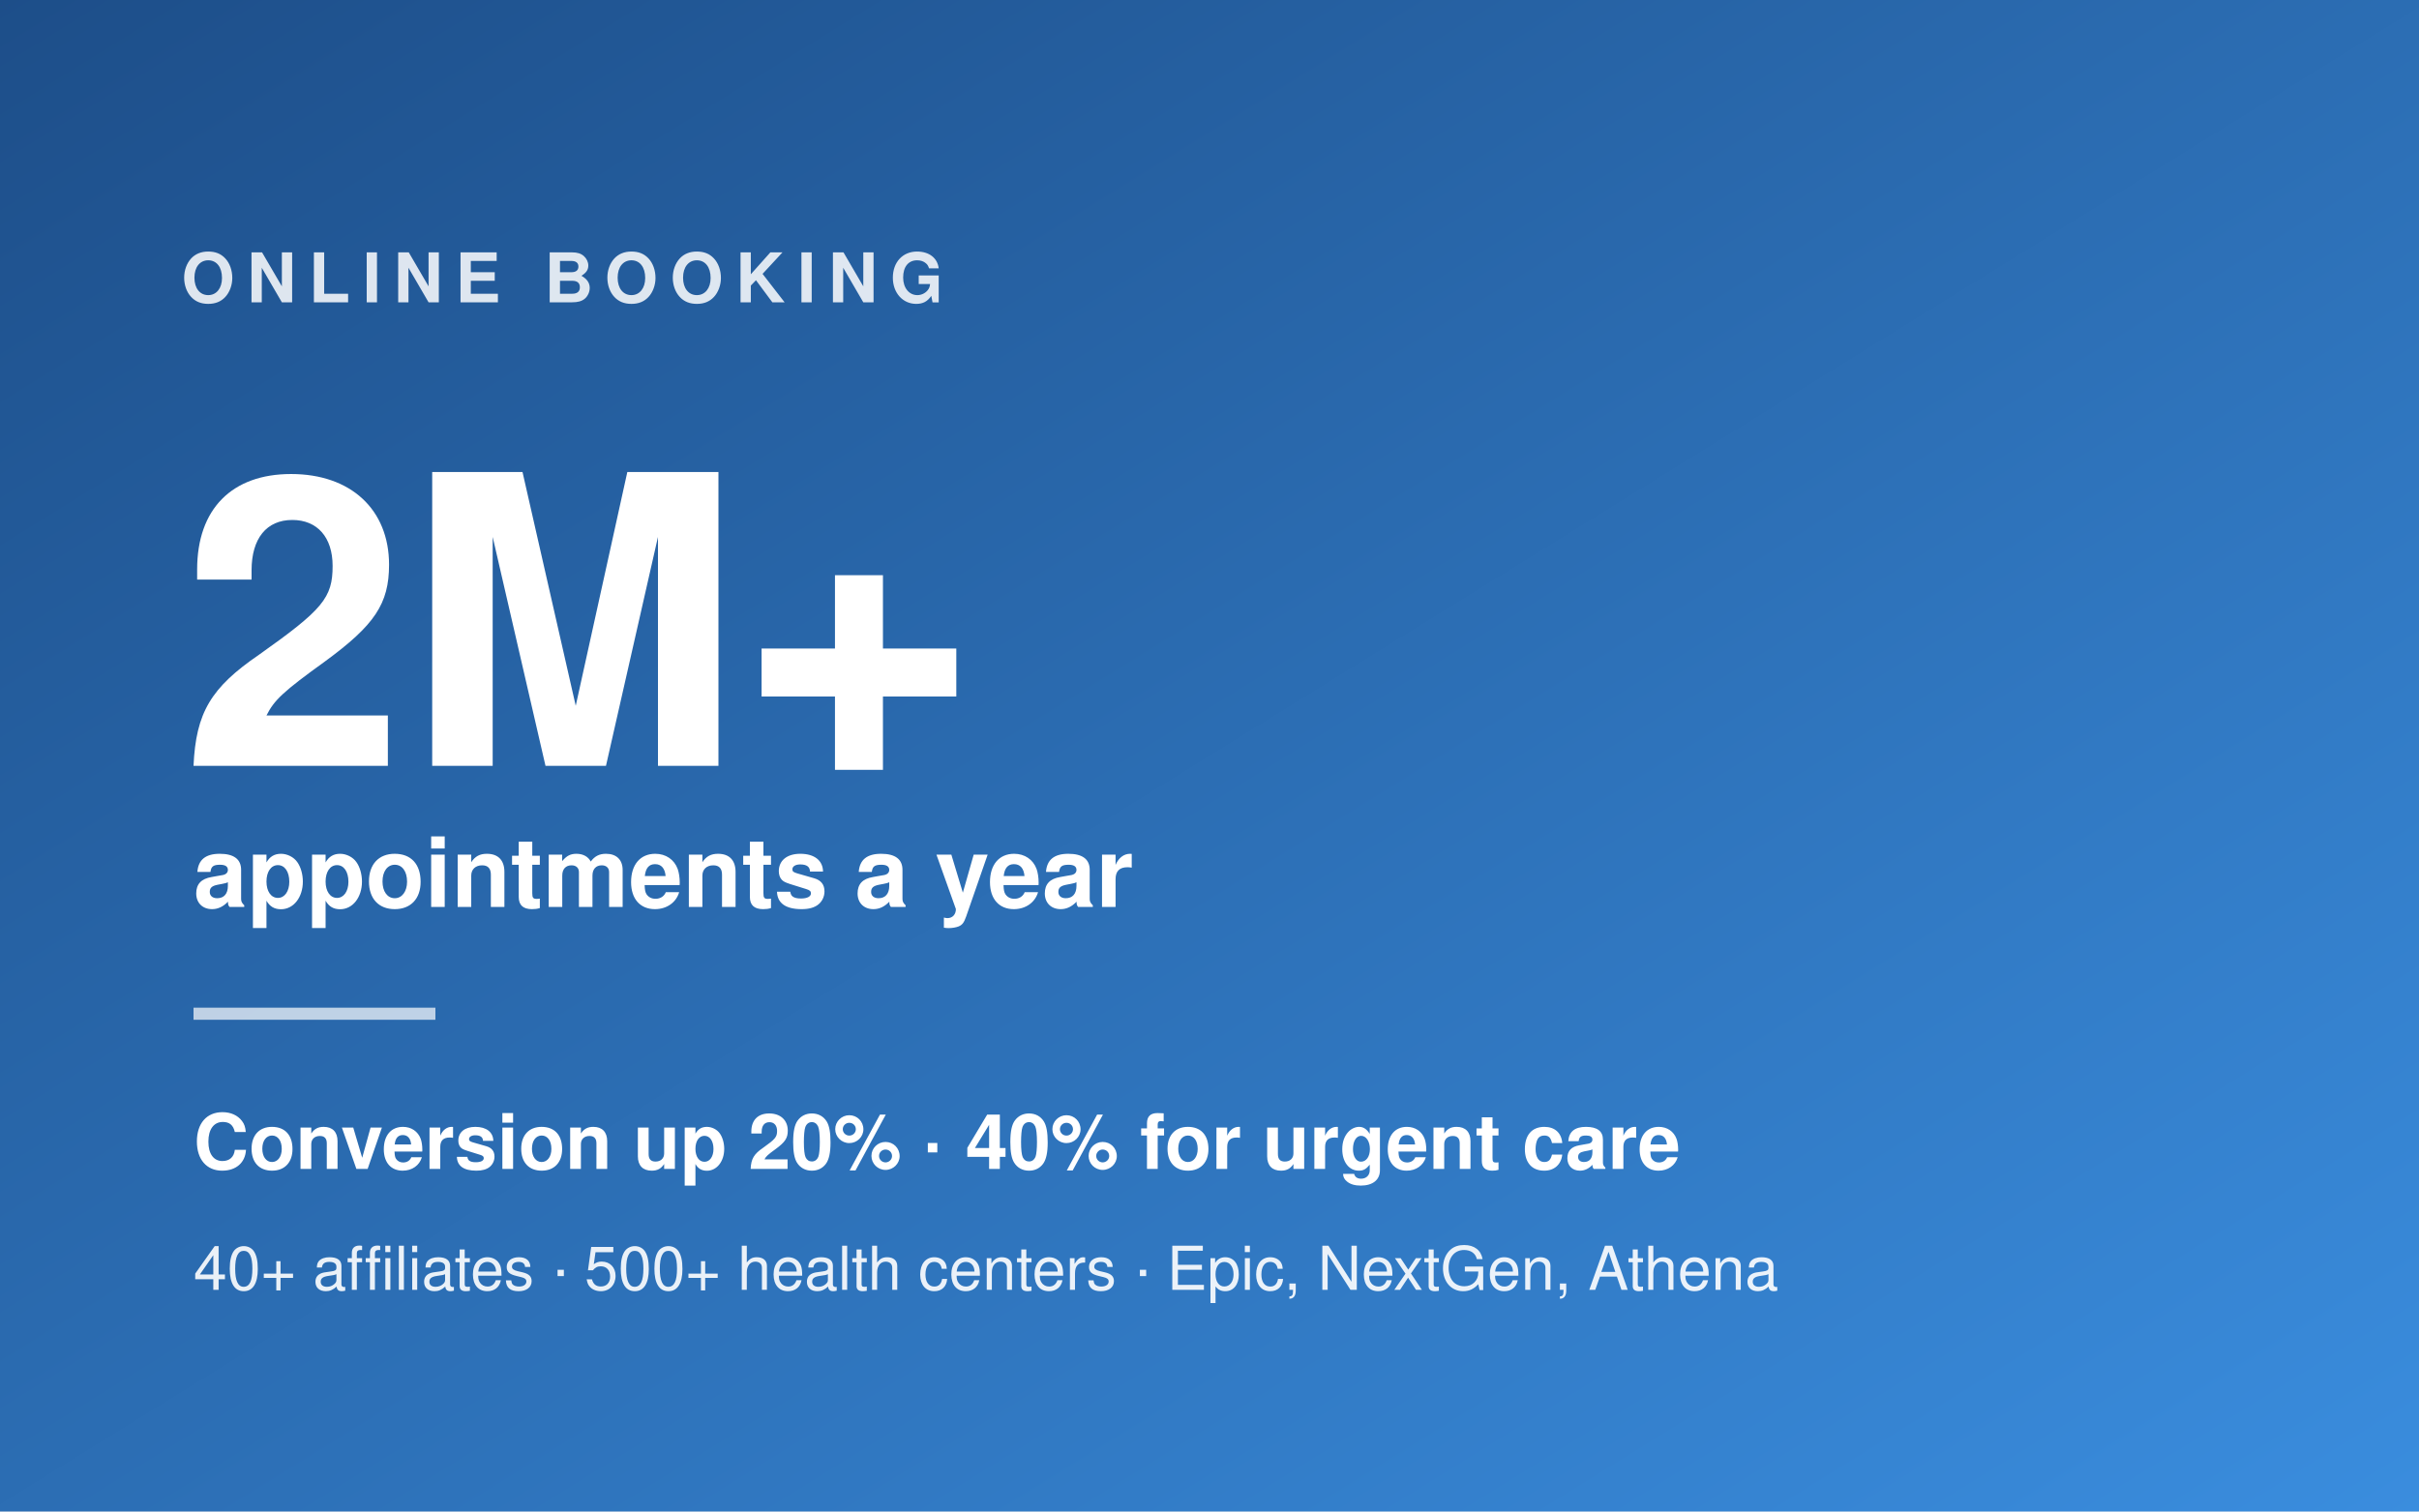
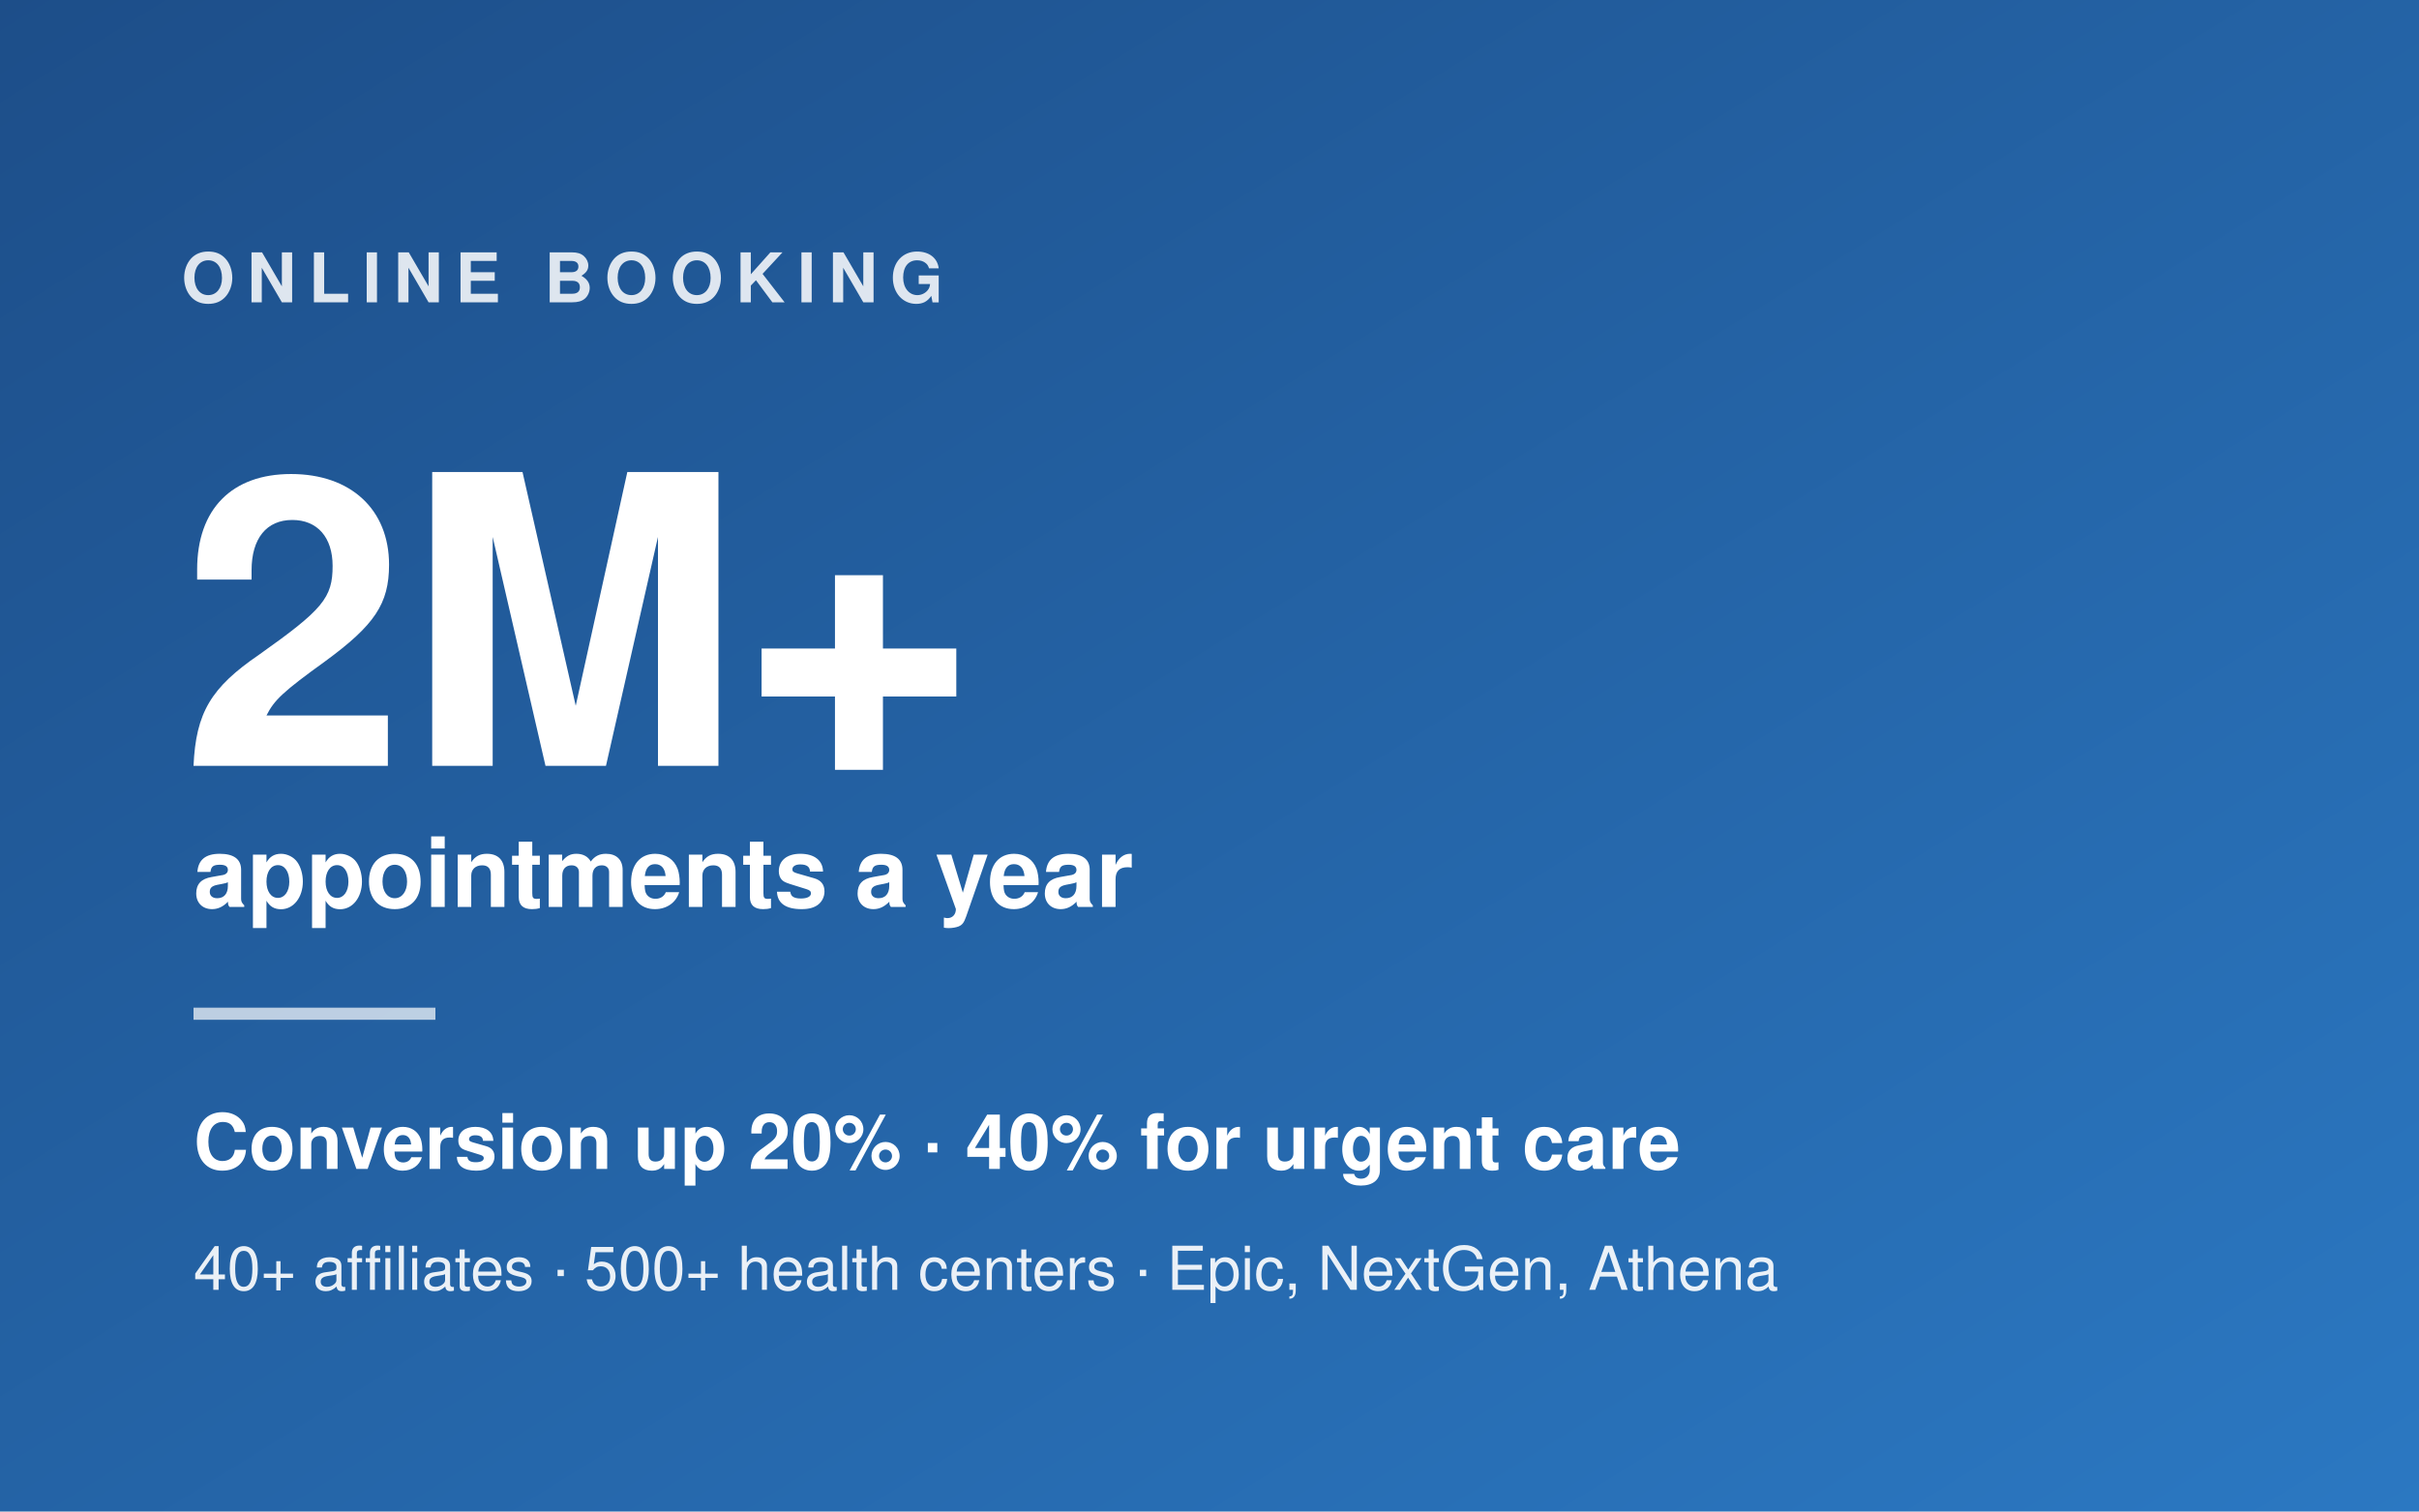
<svg xmlns="http://www.w3.org/2000/svg" viewBox="0 0 1200 750" width="1200" height="750">
  <defs>
    <linearGradient id="g" x1="0" y1="0" x2="1" y2="1">
      <stop offset="0" stop-color="#1d4e89" />
-       <stop offset="1" stop-color="#3a8dde" />
+       <stop offset="1" stop-color="#2b78c2" />
    </linearGradient>
  </defs>
  <rect width="1200" height="750" fill="url(#g)" />
  <g font-family="Montserrat, Helvetica, Arial, sans-serif" fill="#fff">
    <text x="90" y="150" font-size="34" font-weight="700" letter-spacing="6" opacity="0.85">ONLINE BOOKING</text>
    <text x="90" y="380" font-size="200" font-weight="800">2M+</text>
    <text x="96" y="450" font-size="48" font-weight="600">appointments a year</text>
    <rect x="96" y="500" width="120" height="6" fill="#fff" opacity="0.7" />
    <text x="96" y="580" font-size="38" font-weight="600">Conversion up 20% · 40% for urgent care</text>
    <text x="96" y="640" font-size="30" opacity="0.9">40+ affiliates · 500+ health centers · Epic, NextGen, Athena</text>
  </g>
</svg>
